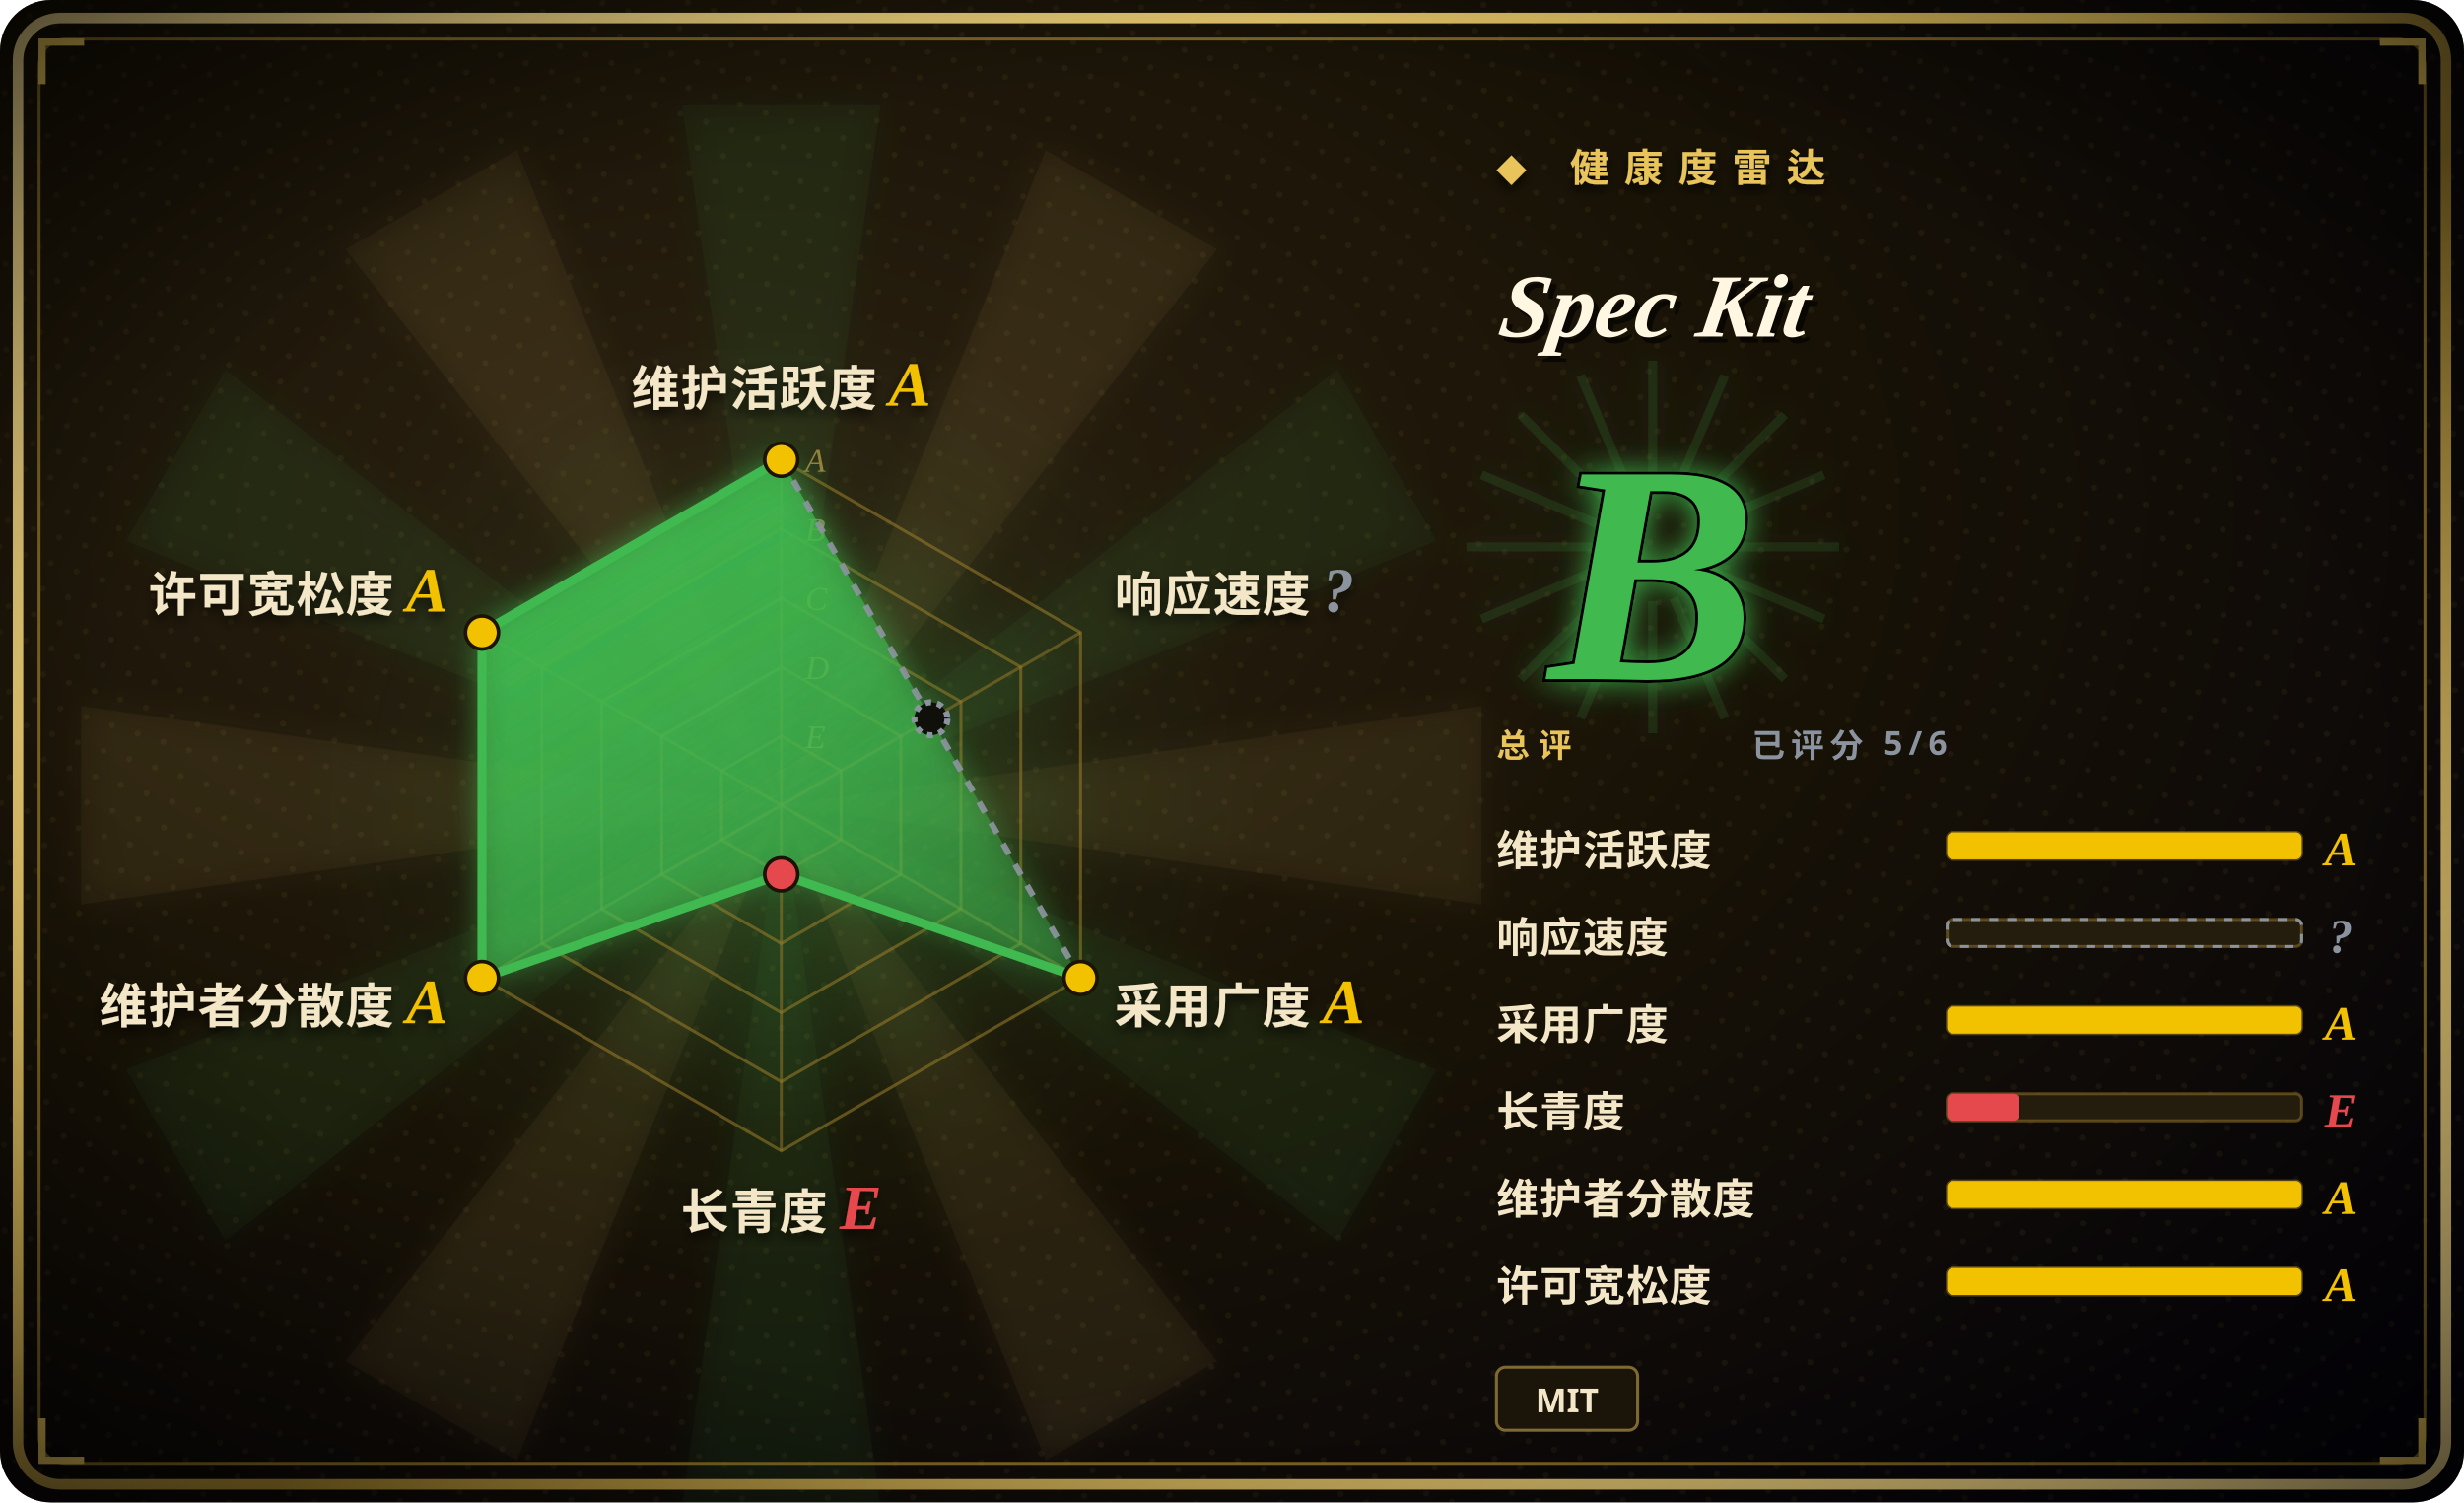
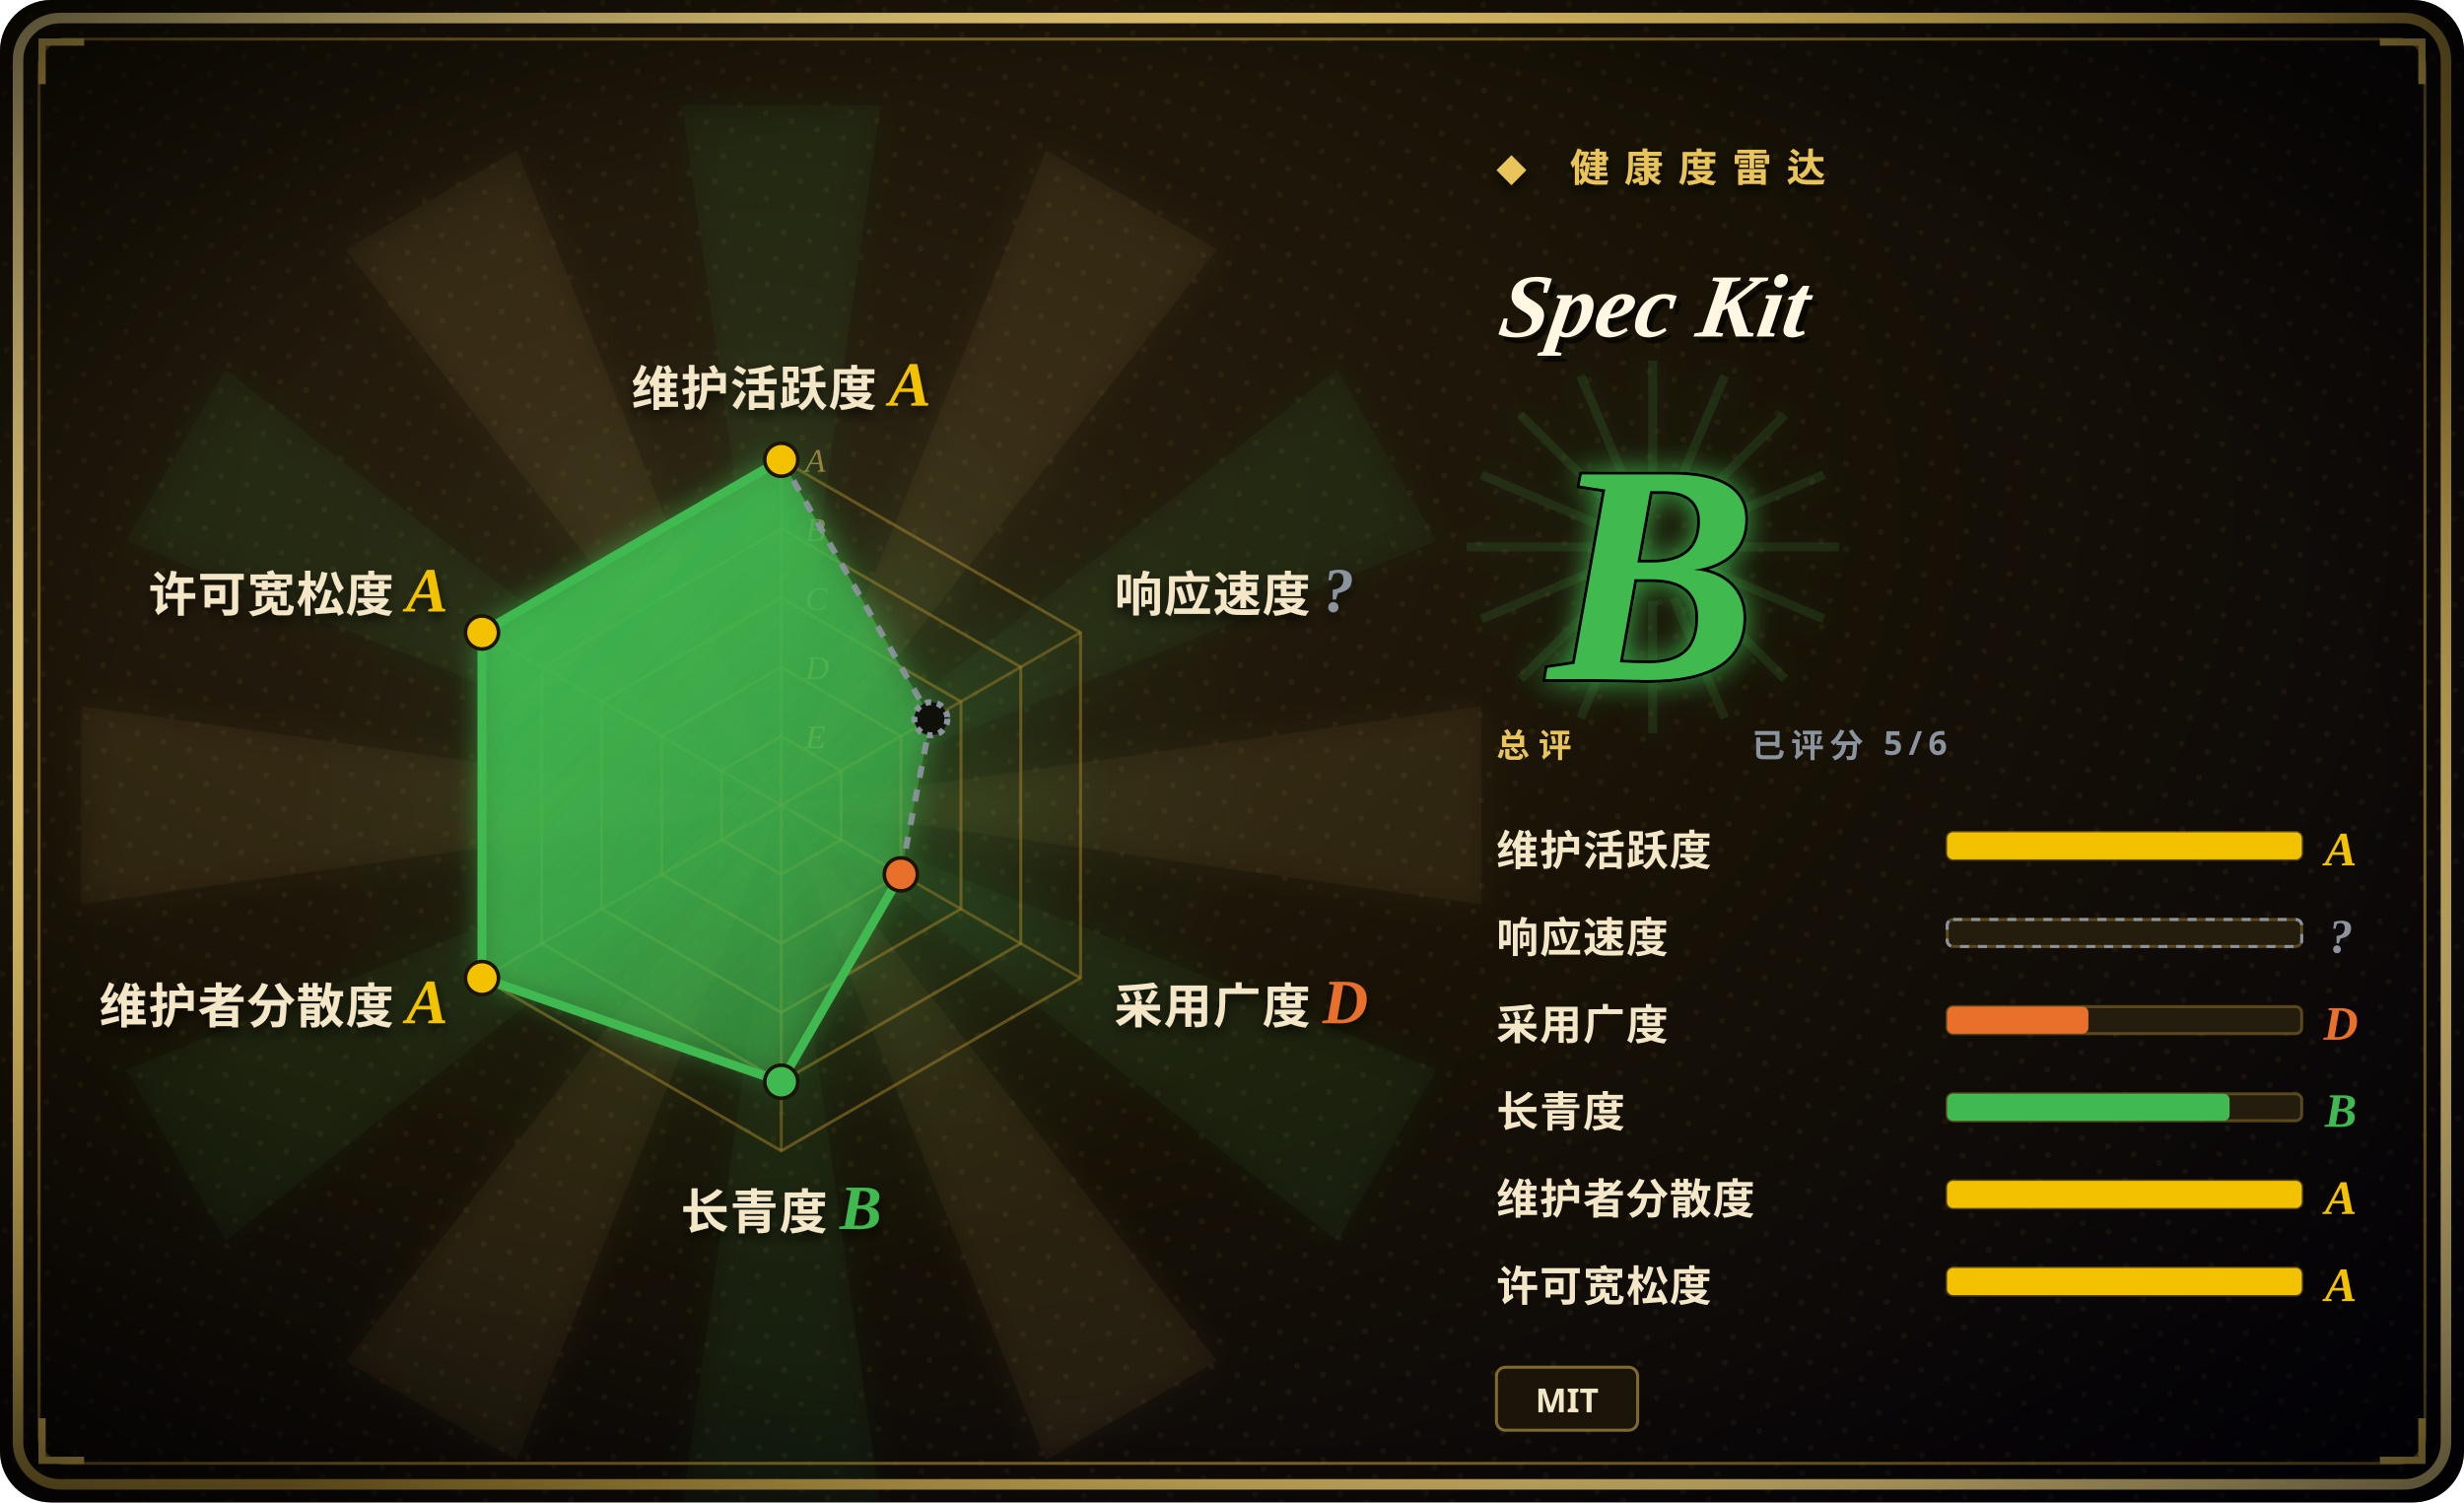
<svg xmlns="http://www.w3.org/2000/svg" width="820" height="500" viewBox="0 0 820 500">
  <defs>
    <radialGradient id="bg" cx="30%" cy="34%" r="90%">
      <stop offset="0%" stop-color="#2a2010" />
      <stop offset="48%" stop-color="#181206" />
      <stop offset="100%" stop-color="#05030a" />
    </radialGradient>
    <radialGradient id="vig" cx="50%" cy="50%" r="72%">
      <stop offset="62%" stop-color="#000000" stop-opacity="0" />
      <stop offset="100%" stop-color="#000000" stop-opacity="0.72" />
    </radialGradient>
    <linearGradient id="frame" x1="0" y1="0" x2="1" y2="1">
      <stop offset="0%" stop-color="#f6dd92" />
      <stop offset="45%" stop-color="#E8C45A" />
      <stop offset="55%" stop-color="#9c7d2a" />
      <stop offset="100%" stop-color="#f6dd92" />
    </linearGradient>
    <linearGradient id="poly" x1="0" y1="0" x2="0.7" y2="1">
      <stop offset="0%" stop-color="#3FB950" stop-opacity="0.92" />
      <stop offset="100%" stop-color="#3FB950" stop-opacity="0.34" />
    </linearGradient>
    <radialGradient id="halo" cx="50%" cy="50%" r="50%">
      <stop offset="0%" stop-color="#3FB950" stop-opacity="0.34" />
      <stop offset="68%" stop-color="#3FB950" stop-opacity="0.04" />
      <stop offset="100%" stop-color="#3FB950" stop-opacity="0" />
    </radialGradient>
    <filter id="glow" x="-60%" y="-60%" width="220%" height="220%">
      <feGaussianBlur stdDeviation="5" result="b" />
      <feMerge>
        <feMergeNode in="b" />
        <feMergeNode in="SourceGraphic" />
      </feMerge>
    </filter>
    <filter id="soft" x="-30%" y="-30%" width="160%" height="160%">
      <feDropShadow dx="0" dy="2" stdDeviation="2" flood-color="#000" flood-opacity="0.7" />
    </filter>
    <pattern id="halftone" width="9" height="9" patternUnits="userSpaceOnUse" patternTransform="rotate(18)">
      <circle cx="2" cy="2" r="1" fill="#E8C45A" fill-opacity="0.06" />
    </pattern>
  </defs>
  <rect width="820" height="500" rx="17" fill="url(#bg)" />
  <rect width="820" height="500" rx="17" fill="url(#halftone)" />
  <g opacity="0.5" filter="url(#glow)">
    <path d="M260,268 L493,235 L493,301 Z" fill="#E8C45A" fill-opacity="0.10" />
    <path d="M260,268 L478,356 L445,413 Z" fill="#3FB950" fill-opacity="0.10" />
    <path d="M260,268 L405,453 L348,486 Z" fill="#E8C45A" fill-opacity="0.10" />
    <path d="M260,268 L293,501 L227,501 Z" fill="#3FB950" fill-opacity="0.10" />
    <path d="M260,268 L172,486 L115,453 Z" fill="#E8C45A" fill-opacity="0.10" />
    <path d="M260,268 L75,413 L42,356 Z" fill="#3FB950" fill-opacity="0.10" />
    <path d="M260,268 L27,301 L27,235 Z" fill="#E8C45A" fill-opacity="0.10" />
    <path d="M260,268 L42,180 L75,123 Z" fill="#3FB950" fill-opacity="0.10" />
    <path d="M260,268 L115,83 L172,50 Z" fill="#E8C45A" fill-opacity="0.10" />
    <path d="M260,268 L227,35 L293,35 Z" fill="#3FB950" fill-opacity="0.10" />
    <path d="M260,268 L348,50 L405,83 Z" fill="#E8C45A" fill-opacity="0.10" />
    <path d="M260,268 L445,123 L478,180 Z" fill="#3FB950" fill-opacity="0.10" />
  </g>
  <circle cx="260" cy="268" r="161" fill="url(#halo)" />
  <rect x="6" y="6" width="808" height="488" rx="14" fill="none" stroke="url(#frame)" stroke-width="3.5" />
  <rect x="13" y="13" width="794" height="474" rx="9" fill="none" stroke="#9c7d2a" stroke-width="1" stroke-opacity="0.8" />
  <path d="M14,28 L14,14 L28,14" fill="none" stroke="#E8C45A" stroke-width="2.4" />
  <path d="M806,28 L806,14 L792,14" fill="none" stroke="#E8C45A" stroke-width="2.4" />
  <path d="M14,472 L14,486 L28,486" fill="none" stroke="#E8C45A" stroke-width="2.4" />
  <path d="M806,472 L806,486 L792,486" fill="none" stroke="#E8C45A" stroke-width="2.4" />
  <rect width="820" height="500" rx="17" fill="url(#vig)" />
  <polygon points="260.0,153.0 359.6,210.5 359.6,325.5 260.0,383.0 160.4,325.5 160.4,210.5" fill="none" stroke="#9c7d2a" stroke-opacity="0.55" stroke-width="1" />
  <polygon points="260.0,176.0 339.7,222.0 339.7,314.0 260.0,360.0 180.3,314.0 180.3,222.0" fill="none" stroke="#9c7d2a" stroke-opacity="0.55" stroke-width="1" />
  <polygon points="260.0,199.0 319.8,233.5 319.8,302.5 260.0,337.0 200.2,302.5 200.2,233.5" fill="none" stroke="#9c7d2a" stroke-opacity="0.55" stroke-width="1" />
  <polygon points="260.0,222.0 299.8,245.0 299.8,291.0 260.0,314.0 220.2,291.0 220.2,245.0" fill="none" stroke="#9c7d2a" stroke-opacity="0.55" stroke-width="1" />
  <polygon points="260.0,245.0 279.9,256.5 279.9,279.5 260.0,291.0 240.1,279.5 240.1,256.5" fill="none" stroke="#9c7d2a" stroke-opacity="0.55" stroke-width="1" />
  <line x1="260" y1="268" x2="260.0" y2="153.0" stroke="#9c7d2a" stroke-opacity="0.5" stroke-width="1" />
  <line x1="260" y1="268" x2="359.6" y2="210.5" stroke="#9c7d2a" stroke-opacity="0.5" stroke-width="1" />
  <line x1="260" y1="268" x2="359.6" y2="325.5" stroke="#9c7d2a" stroke-opacity="0.5" stroke-width="1" />
  <line x1="260" y1="268" x2="260.0" y2="383.0" stroke="#9c7d2a" stroke-opacity="0.5" stroke-width="1" />
  <line x1="260" y1="268" x2="160.4" y2="325.5" stroke="#9c7d2a" stroke-opacity="0.5" stroke-width="1" />
  <line x1="260" y1="268" x2="160.4" y2="210.5" stroke="#9c7d2a" stroke-opacity="0.5" stroke-width="1" />
  <text x="268" y="157.0" font-size="11" font-style="italic" fill="#E8C45A" fill-opacity="0.55" font-family="'Georgia','Times New Roman',serif">A</text>
  <text x="268" y="180.0" font-size="11" font-style="italic" fill="#E8C45A" fill-opacity="0.55" font-family="'Georgia','Times New Roman',serif">B</text>
  <text x="268" y="203.0" font-size="11" font-style="italic" fill="#E8C45A" fill-opacity="0.55" font-family="'Georgia','Times New Roman',serif">C</text>
  <text x="268" y="226.0" font-size="11" font-style="italic" fill="#E8C45A" fill-opacity="0.55" font-family="'Georgia','Times New Roman',serif">D</text>
  <text x="268" y="249.0" font-size="11" font-style="italic" fill="#E8C45A" fill-opacity="0.55" font-family="'Georgia','Times New Roman',serif">E</text>
-   <polygon points="260.0,153.0 309.8,239.2 359.6,325.5 260.0,291.0 160.4,325.5 160.4,210.5" fill="url(#poly)" filter="url(#glow)" />
+   <polygon points="260.0,153.0 309.8,239.2 299.8,291.0 260.0,360.0 160.4,325.5 160.4,210.5" fill="url(#poly)" filter="url(#glow)" />
  <line x1="260.0" y1="153.0" x2="309.8" y2="239.2" stroke="#8B949E" stroke-width="2" stroke-dasharray="4 4" stroke-opacity="0.92" />
-   <line x1="309.8" y1="239.2" x2="359.6" y2="325.5" stroke="#8B949E" stroke-width="2" stroke-dasharray="4 4" stroke-opacity="0.92" />
-   <line x1="359.6" y1="325.5" x2="260.0" y2="291.0" stroke="#3FB950" stroke-width="3" />
-   <line x1="260.0" y1="291.0" x2="160.4" y2="325.5" stroke="#3FB950" stroke-width="3" />
+   <line x1="309.8" y1="239.2" x2="299.8" y2="291.0" stroke="#8B949E" stroke-width="2" stroke-dasharray="4 4" stroke-opacity="0.92" />
+   <line x1="299.8" y1="291.0" x2="260.0" y2="360.0" stroke="#3FB950" stroke-width="3" />
+   <line x1="260.0" y1="360.0" x2="160.4" y2="325.5" stroke="#3FB950" stroke-width="3" />
  <line x1="160.4" y1="325.5" x2="160.4" y2="210.5" stroke="#3FB950" stroke-width="3" />
  <line x1="160.4" y1="210.5" x2="260.0" y2="153.0" stroke="#3FB950" stroke-width="3" />
  <circle cx="260.0" cy="153.0" r="5.5" fill="#F2C200" stroke="#1a1306" stroke-width="1.2" />
  <circle cx="309.8" cy="239.2" r="5.5" fill="#10100b" stroke="#8B949E" stroke-width="2" stroke-dasharray="2 2" />
-   <circle cx="359.6" cy="325.5" r="5.5" fill="#F2C200" stroke="#1a1306" stroke-width="1.2" />
-   <circle cx="260.0" cy="291.0" r="5.5" fill="#E5484D" stroke="#1a1306" stroke-width="1.2" />
+   <circle cx="299.8" cy="291.0" r="5.5" fill="#E8702A" stroke="#1a1306" stroke-width="1.2" />
+   <circle cx="260.0" cy="360.0" r="5.5" fill="#3FB950" stroke="#1a1306" stroke-width="1.2" />
  <circle cx="160.4" cy="325.5" r="5.5" fill="#F2C200" stroke="#1a1306" stroke-width="1.2" />
  <circle cx="160.4" cy="210.5" r="5.5" fill="#F2C200" stroke="#1a1306" stroke-width="1.2" />
  <text x="260.0" y="135.0" font-size="16" font-weight="900" fill="#f3e7c8" text-anchor="middle" font-family="'PingFang SC','Hiragino Sans GB','Heiti SC','Microsoft YaHei',sans-serif" letter-spacing="0.4" filter="url(#soft)">维护活跃度 <tspan fill="#F2C200" font-family="'Georgia','Times New Roman',serif" font-style="italic" font-size="21">A</tspan>
  </text>
  <text x="370.9" y="203.5" font-size="16" font-weight="900" fill="#f3e7c8" text-anchor="start" font-family="'PingFang SC','Hiragino Sans GB','Heiti SC','Microsoft YaHei',sans-serif" letter-spacing="0.4" filter="url(#soft)">响应速度 <tspan fill="#8B949E" font-family="'Georgia','Times New Roman',serif" font-style="italic" font-size="21">?</tspan>
  </text>
-   <text x="370.9" y="340.5" font-size="16" font-weight="900" fill="#f3e7c8" text-anchor="start" font-family="'PingFang SC','Hiragino Sans GB','Heiti SC','Microsoft YaHei',sans-serif" letter-spacing="0.4" filter="url(#soft)">采用广度 <tspan fill="#F2C200" font-family="'Georgia','Times New Roman',serif" font-style="italic" font-size="21">A</tspan>
+   <text x="370.9" y="340.5" font-size="16" font-weight="900" fill="#f3e7c8" text-anchor="start" font-family="'PingFang SC','Hiragino Sans GB','Heiti SC','Microsoft YaHei',sans-serif" letter-spacing="0.4" filter="url(#soft)">采用广度 <tspan fill="#E8702A" font-family="'Georgia','Times New Roman',serif" font-style="italic" font-size="21">D</tspan>
  </text>
-   <text x="260.0" y="409.0" font-size="16" font-weight="900" fill="#f3e7c8" text-anchor="middle" font-family="'PingFang SC','Hiragino Sans GB','Heiti SC','Microsoft YaHei',sans-serif" letter-spacing="0.4" filter="url(#soft)">长青度 <tspan fill="#E5484D" font-family="'Georgia','Times New Roman',serif" font-style="italic" font-size="21">E</tspan>
+   <text x="260.0" y="409.0" font-size="16" font-weight="900" fill="#f3e7c8" text-anchor="middle" font-family="'PingFang SC','Hiragino Sans GB','Heiti SC','Microsoft YaHei',sans-serif" letter-spacing="0.4" filter="url(#soft)">长青度 <tspan fill="#3FB950" font-family="'Georgia','Times New Roman',serif" font-style="italic" font-size="21">B</tspan>
  </text>
  <text x="149.1" y="340.5" font-size="16" font-weight="900" fill="#f3e7c8" text-anchor="end" font-family="'PingFang SC','Hiragino Sans GB','Heiti SC','Microsoft YaHei',sans-serif" letter-spacing="0.4" filter="url(#soft)">维护者分散度 <tspan fill="#F2C200" font-family="'Georgia','Times New Roman',serif" font-style="italic" font-size="21">A</tspan>
  </text>
  <text x="149.1" y="203.5" font-size="16" font-weight="900" fill="#f3e7c8" text-anchor="end" font-family="'PingFang SC','Hiragino Sans GB','Heiti SC','Microsoft YaHei',sans-serif" letter-spacing="0.4" filter="url(#soft)">许可宽松度 <tspan fill="#F2C200" font-family="'Georgia','Times New Roman',serif" font-style="italic" font-size="21">A</tspan>
  </text>
  <text x="498" y="60" font-size="13" letter-spacing="5" fill="#E8C45A" font-weight="900" font-family="'PingFang SC','Hiragino Sans GB','Heiti SC','Microsoft YaHei',sans-serif" filter="url(#soft)">◆ 健康度雷达</text>
  <g transform="translate(498,112) skewX(-9)">
    <text x="2" y="2" font-size="30" font-weight="900" font-style="italic" fill="#000" fill-opacity="0.6" font-family="'Georgia','Times New Roman',serif">Spec Kit</text>
    <text x="0" y="0" font-size="30" font-weight="900" font-style="italic" fill="#fff7e2" font-family="'Georgia','Times New Roman',serif">Spec Kit</text>
  </g>
  <line x1="498" y1="124" x2="648" y2="124" stroke="url(#frame)" stroke-width="2" />
  <g opacity="0.85" filter="url(#glow)">
    <line x1="568" y1="182" x2="612" y2="182" stroke="#3FB950" stroke-opacity="0.16" stroke-width="3" />
    <line x1="567" y1="189" x2="607" y2="206" stroke="#3FB950" stroke-opacity="0.16" stroke-width="3" />
    <line x1="563" y1="195" x2="594" y2="226" stroke="#3FB950" stroke-opacity="0.16" stroke-width="3" />
    <line x1="557" y1="199" x2="574" y2="239" stroke="#3FB950" stroke-opacity="0.16" stroke-width="3" />
    <line x1="550" y1="200" x2="550" y2="244" stroke="#3FB950" stroke-opacity="0.16" stroke-width="3" />
    <line x1="543" y1="199" x2="526" y2="239" stroke="#3FB950" stroke-opacity="0.16" stroke-width="3" />
    <line x1="537" y1="195" x2="506" y2="226" stroke="#3FB950" stroke-opacity="0.16" stroke-width="3" />
    <line x1="533" y1="189" x2="493" y2="206" stroke="#3FB950" stroke-opacity="0.16" stroke-width="3" />
    <line x1="532" y1="182" x2="488" y2="182" stroke="#3FB950" stroke-opacity="0.16" stroke-width="3" />
    <line x1="533" y1="175" x2="493" y2="158" stroke="#3FB950" stroke-opacity="0.16" stroke-width="3" />
    <line x1="537" y1="169" x2="506" y2="138" stroke="#3FB950" stroke-opacity="0.16" stroke-width="3" />
    <line x1="543" y1="165" x2="526" y2="125" stroke="#3FB950" stroke-opacity="0.16" stroke-width="3" />
    <line x1="550" y1="164" x2="550" y2="120" stroke="#3FB950" stroke-opacity="0.16" stroke-width="3" />
    <line x1="557" y1="165" x2="574" y2="125" stroke="#3FB950" stroke-opacity="0.16" stroke-width="3" />
    <line x1="563" y1="169" x2="594" y2="138" stroke="#3FB950" stroke-opacity="0.16" stroke-width="3" />
    <line x1="567" y1="175" x2="607" y2="158" stroke="#3FB950" stroke-opacity="0.16" stroke-width="3" />
  </g>
  <text x="550" y="226" font-size="104" font-weight="900" font-style="italic" text-anchor="middle" fill="#3FB950" stroke="#000" stroke-width="2" paint-order="stroke" font-family="'Georgia','Times New Roman',serif" filter="url(#glow)">B</text>
  <text x="498" y="252" font-size="11" letter-spacing="3" fill="#E8C45A" font-family="'PingFang SC','Hiragino Sans GB','Heiti SC','Microsoft YaHei',sans-serif" font-weight="900">总评</text>
  <text x="648" y="252" font-size="11" letter-spacing="2" fill="#8B949E" font-family="'PingFang SC','Hiragino Sans GB','Heiti SC','Microsoft YaHei',sans-serif" font-weight="900" text-anchor="end">已评分 5/6</text>
  <text x="498" y="288" font-size="14" font-weight="900" fill="#f3e7c8" font-family="'PingFang SC','Hiragino Sans GB','Heiti SC','Microsoft YaHei',sans-serif" letter-spacing="0.4">维护活跃度</text>
  <rect x="648" y="277" width="118" height="9" rx="2" fill="#241d0e" stroke="#9c7d2a" stroke-opacity="0.5" />
  <rect x="648" y="277" width="118" height="9" rx="2" fill="#F2C200" />
  <text x="779" y="288" font-size="16" font-weight="900" font-style="italic" fill="#F2C200" font-family="'Georgia','Times New Roman',serif" text-anchor="middle">A</text>
  <text x="498" y="317" font-size="14" font-weight="900" fill="#f3e7c8" font-family="'PingFang SC','Hiragino Sans GB','Heiti SC','Microsoft YaHei',sans-serif" letter-spacing="0.4">响应速度</text>
  <rect x="648" y="306" width="118" height="9" rx="2" fill="#241d0e" stroke="#9c7d2a" stroke-opacity="0.5" />
  <rect x="648" y="306" width="118" height="9" rx="2" fill="none" stroke="#8B949E" stroke-dasharray="3 3" />
  <text x="779" y="317" font-size="16" font-weight="900" font-style="italic" fill="#8B949E" font-family="'Georgia','Times New Roman',serif" text-anchor="middle">?</text>
  <text x="498" y="346" font-size="14" font-weight="900" fill="#f3e7c8" font-family="'PingFang SC','Hiragino Sans GB','Heiti SC','Microsoft YaHei',sans-serif" letter-spacing="0.4">采用广度</text>
  <rect x="648" y="335" width="118" height="9" rx="2" fill="#241d0e" stroke="#9c7d2a" stroke-opacity="0.5" />
-   <rect x="648" y="335" width="118" height="9" rx="2" fill="#F2C200" />
-   <text x="779" y="346" font-size="16" font-weight="900" font-style="italic" fill="#F2C200" font-family="'Georgia','Times New Roman',serif" text-anchor="middle">A</text>
+   <rect x="648" y="335" width="47" height="9" rx="2" fill="#E8702A" />
+   <text x="779" y="346" font-size="16" font-weight="900" font-style="italic" fill="#E8702A" font-family="'Georgia','Times New Roman',serif" text-anchor="middle">D</text>
  <text x="498" y="375" font-size="14" font-weight="900" fill="#f3e7c8" font-family="'PingFang SC','Hiragino Sans GB','Heiti SC','Microsoft YaHei',sans-serif" letter-spacing="0.4">长青度</text>
  <rect x="648" y="364" width="118" height="9" rx="2" fill="#241d0e" stroke="#9c7d2a" stroke-opacity="0.5" />
-   <rect x="648" y="364" width="24" height="9" rx="2" fill="#E5484D" />
-   <text x="779" y="375" font-size="16" font-weight="900" font-style="italic" fill="#E5484D" font-family="'Georgia','Times New Roman',serif" text-anchor="middle">E</text>
+   <rect x="648" y="364" width="94" height="9" rx="2" fill="#3FB950" />
+   <text x="779" y="375" font-size="16" font-weight="900" font-style="italic" fill="#3FB950" font-family="'Georgia','Times New Roman',serif" text-anchor="middle">B</text>
  <text x="498" y="404" font-size="14" font-weight="900" fill="#f3e7c8" font-family="'PingFang SC','Hiragino Sans GB','Heiti SC','Microsoft YaHei',sans-serif" letter-spacing="0.4">维护者分散度</text>
  <rect x="648" y="393" width="118" height="9" rx="2" fill="#241d0e" stroke="#9c7d2a" stroke-opacity="0.5" />
  <rect x="648" y="393" width="118" height="9" rx="2" fill="#F2C200" />
  <text x="779" y="404" font-size="16" font-weight="900" font-style="italic" fill="#F2C200" font-family="'Georgia','Times New Roman',serif" text-anchor="middle">A</text>
  <text x="498" y="433" font-size="14" font-weight="900" fill="#f3e7c8" font-family="'PingFang SC','Hiragino Sans GB','Heiti SC','Microsoft YaHei',sans-serif" letter-spacing="0.4">许可宽松度</text>
  <rect x="648" y="422" width="118" height="9" rx="2" fill="#241d0e" stroke="#9c7d2a" stroke-opacity="0.5" />
  <rect x="648" y="422" width="118" height="9" rx="2" fill="#F2C200" />
  <text x="779" y="433" font-size="16" font-weight="900" font-style="italic" fill="#F2C200" font-family="'Georgia','Times New Roman',serif" text-anchor="middle">A</text>
  <rect x="498" y="455" width="47" height="21" rx="3" fill="#1b1408" stroke="#E8C45A" stroke-opacity="0.5" />
  <text x="521.5" y="470" font-size="11" font-weight="700" fill="#f3e7c8" text-anchor="middle" font-family="'PingFang SC','Hiragino Sans GB','Heiti SC','Microsoft YaHei',sans-serif">MIT</text>
</svg>
